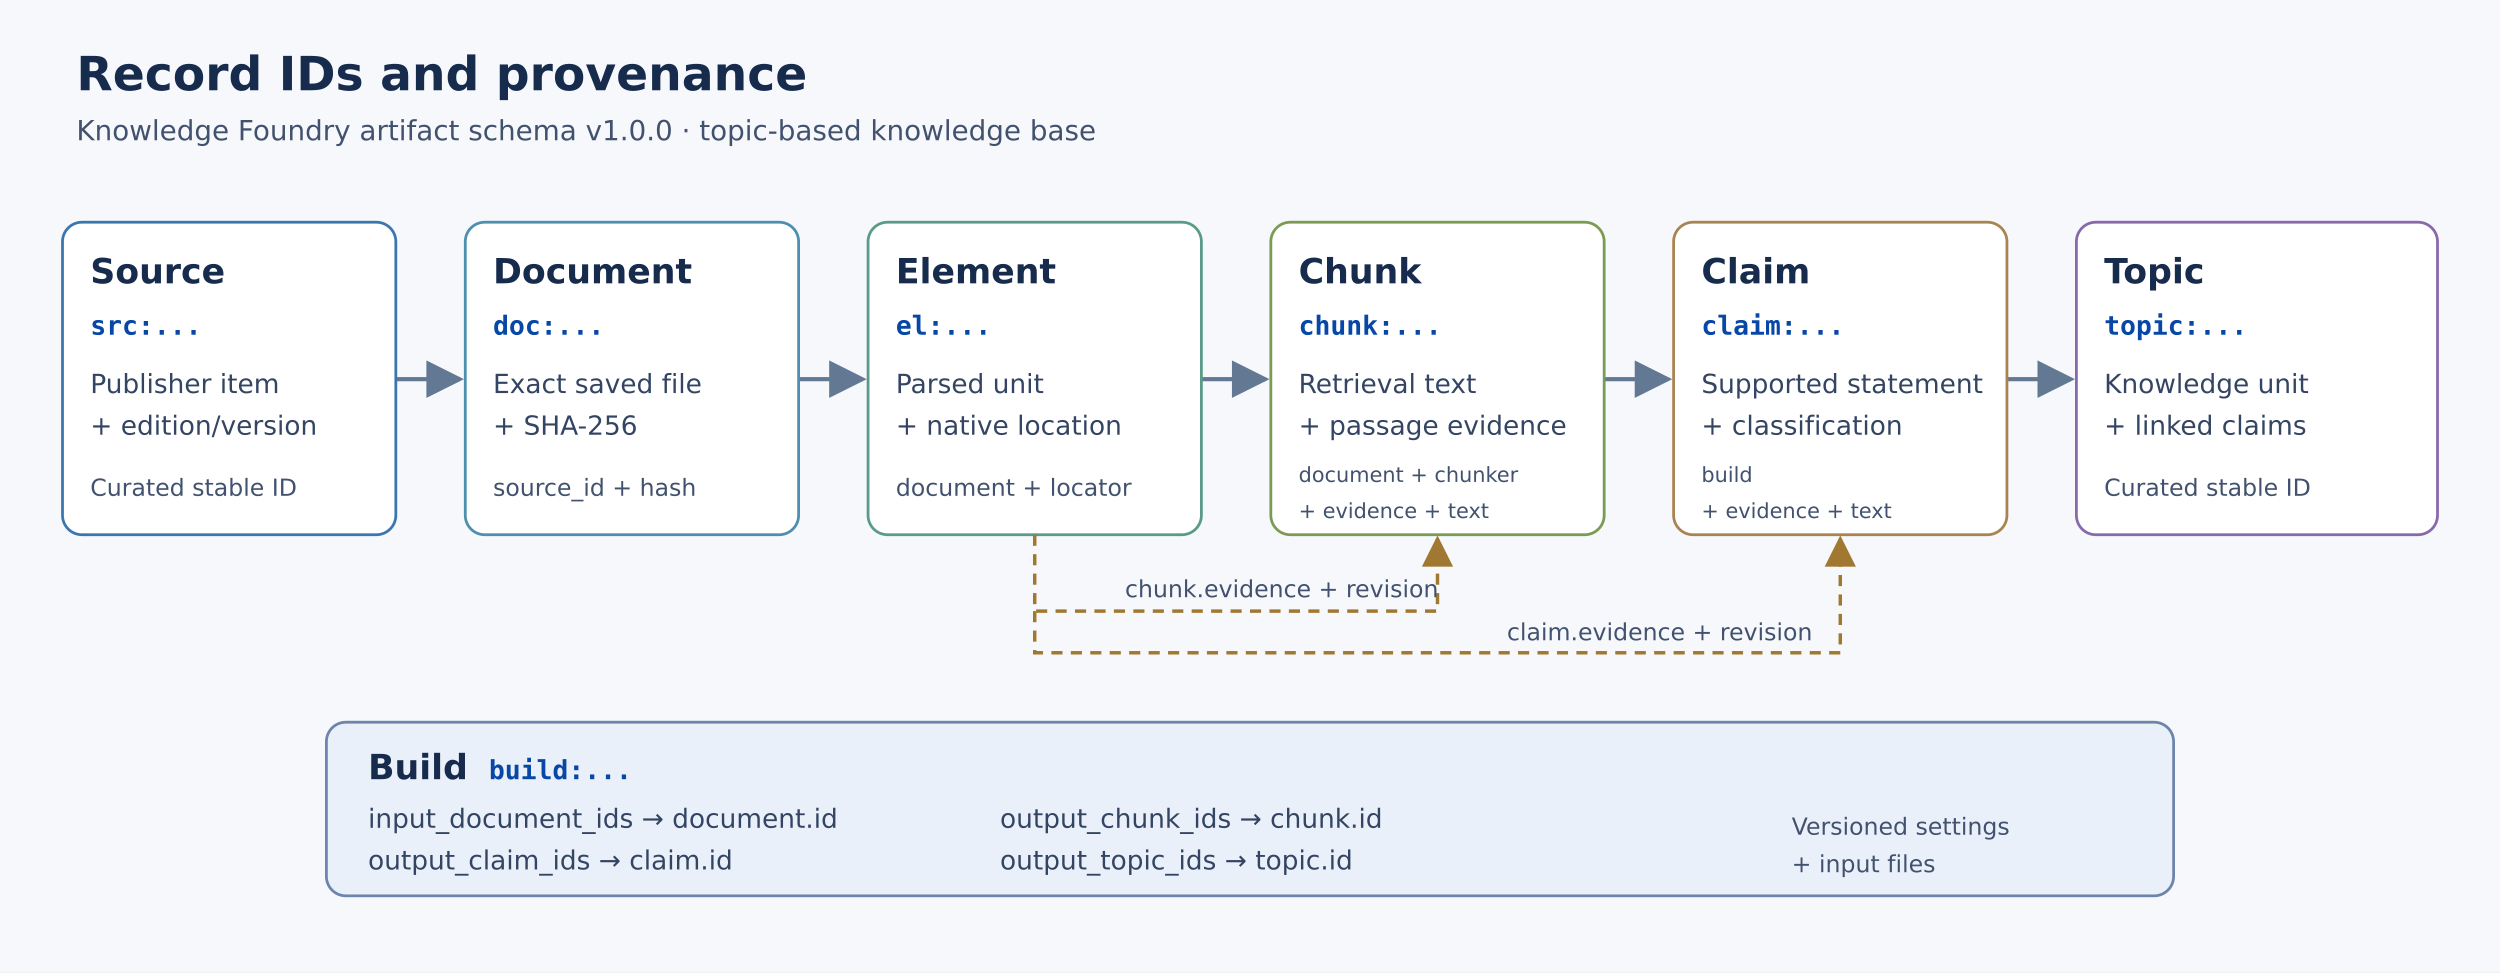
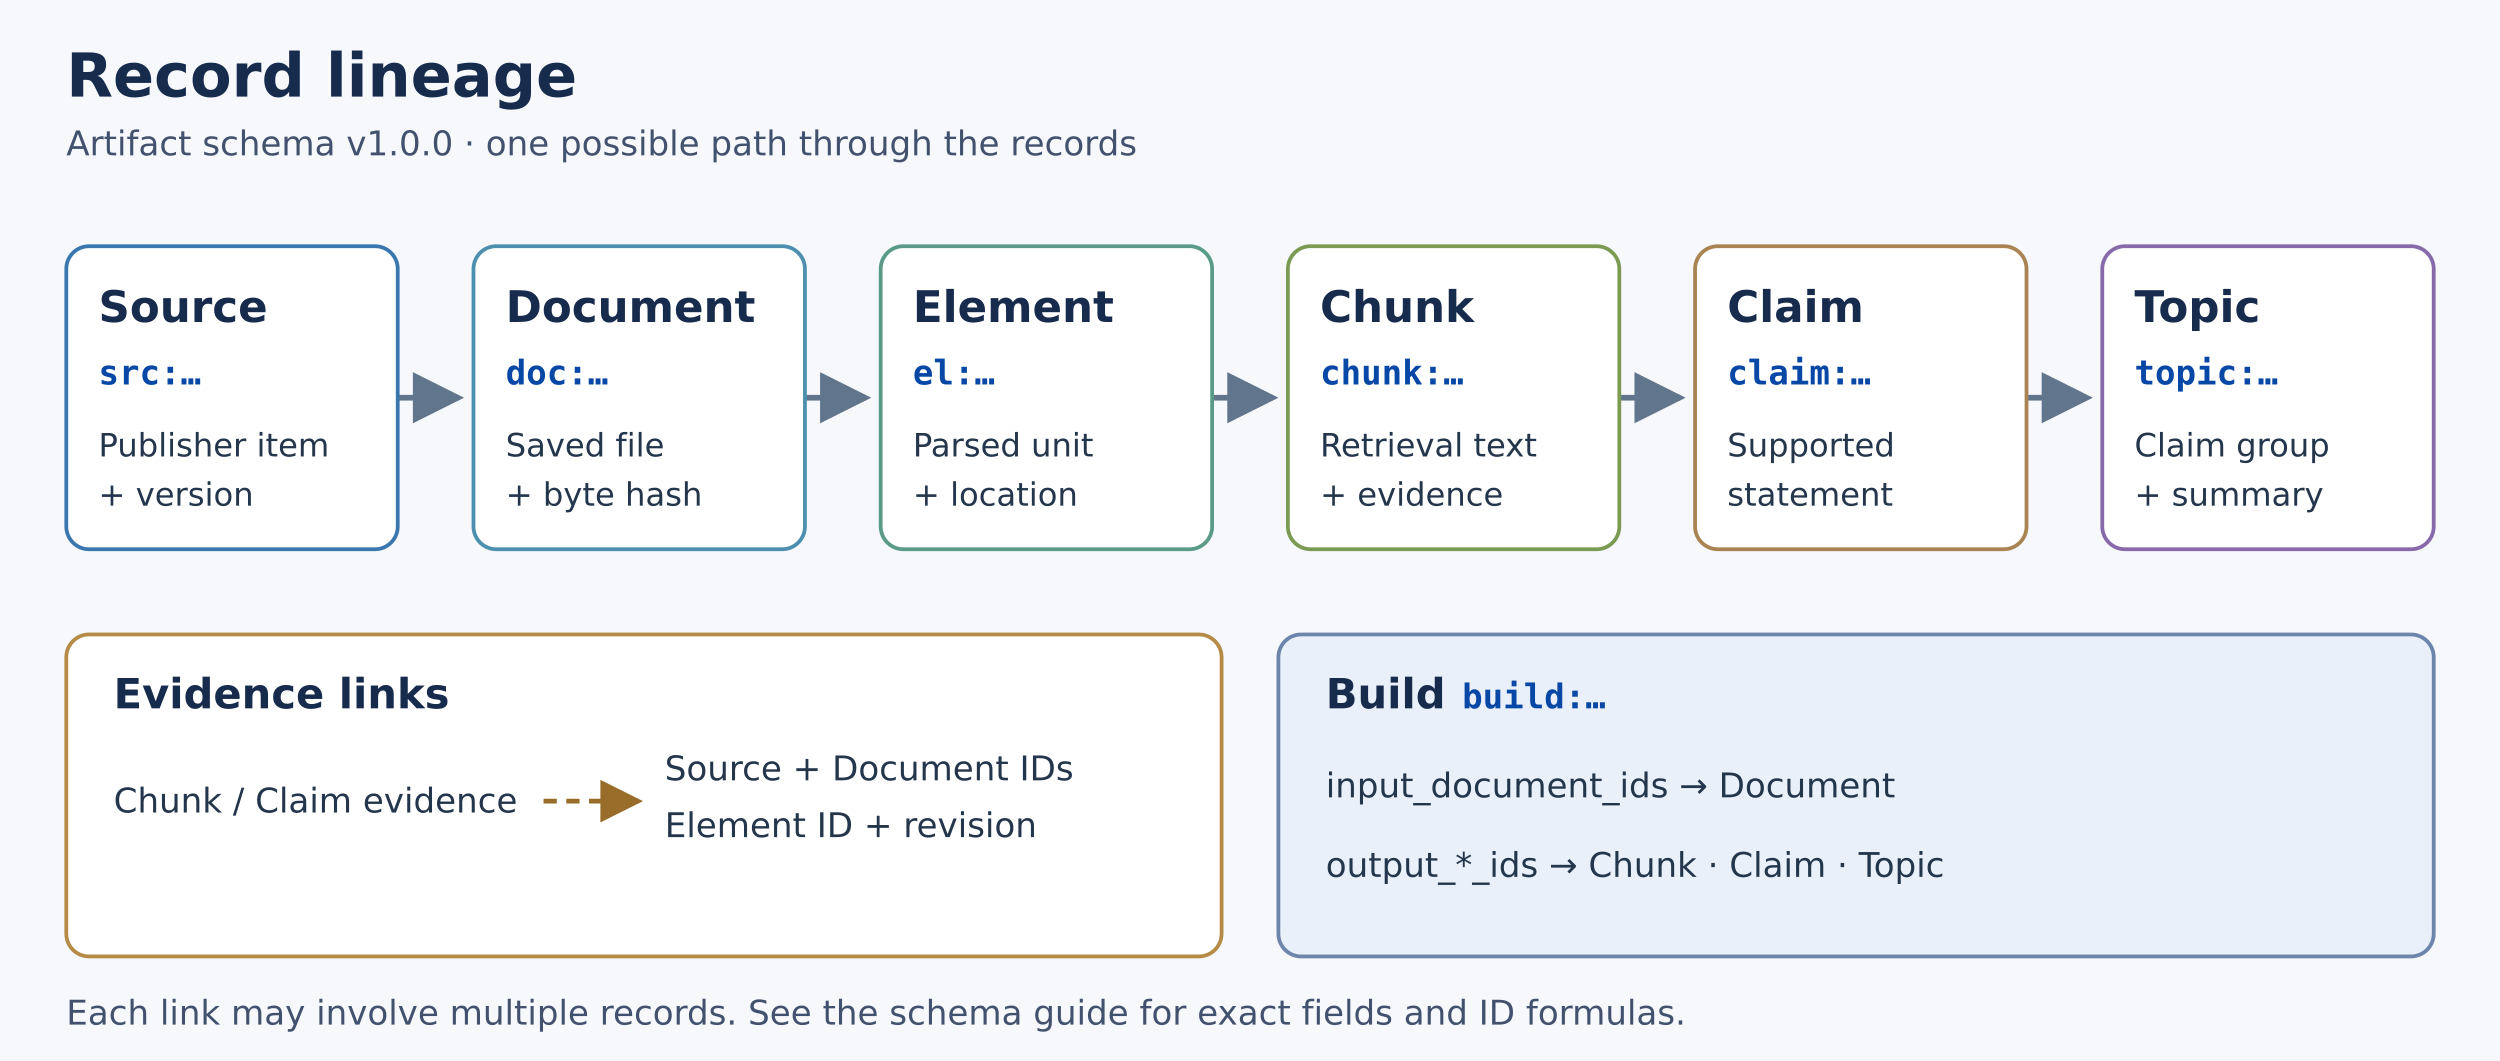
- <svg xmlns="http://www.w3.org/2000/svg" width="1800" height="700" viewBox="0 0 1800 700" role="img" aria-labelledby="title description">
+ <svg xmlns="http://www.w3.org/2000/svg" width="1320" height="560" viewBox="0 0 1320 560" role="img" aria-labelledby="title description">
  <defs>
    <marker id="arrow" markerWidth="9" markerHeight="9" refX="8" refY="4.5" orient="auto">
-       <path d="M0 0 L9 4.5 L0 9 Z" fill="#627893" />
+       <path d="M0 0 L9 4.5 L0 9 Z" fill="#61758c" />
    </marker>
-     <marker id="arrow-gold" markerWidth="9" markerHeight="9" refX="8" refY="4.5" orient="auto">
-       <path d="M0 0 L9 4.5 L0 9 Z" fill="#a17831" />
+     <marker id="cite-arrow" markerWidth="9" markerHeight="9" refX="8" refY="4.5" orient="auto">
+       <path d="M0 0 L9 4.5 L0 9 Z" fill="#986c29" />
    </marker>
  </defs>
-   <rect width="1800" height="700" fill="#f6f8fc" />
-   <text x="55" y="65" font-family="DejaVu Sans" font-size="34" font-weight="700" fill="#172b4d">Record IDs and provenance</text>
-   <text x="55" y="101" font-family="DejaVu Sans" font-size="20" fill="#42526e">Knowledge Foundry artifact schema v1.0.0 · topic-based knowledge base</text>
-   <path d="M285 273 H331" fill="none" stroke="#627893" stroke-width="3" marker-end="url(#arrow)" />
-   <path d="M575 273 H621" fill="none" stroke="#627893" stroke-width="3" marker-end="url(#arrow)" />
-   <path d="M865 273 H911" fill="none" stroke="#627893" stroke-width="3" marker-end="url(#arrow)" />
-   <path d="M1155 273 H1201" fill="none" stroke="#627893" stroke-width="3" marker-end="url(#arrow)" />
-   <path d="M1445 273 H1491" fill="none" stroke="#627893" stroke-width="3" marker-end="url(#arrow)" />
-   <rect x="45" y="160" width="240" height="225" rx="14" fill="#ffffff" stroke="#3a77ae" stroke-width="2" />
-   <text x="65" y="204" font-family="DejaVu Sans" font-size="25" font-weight="700" fill="#172b4d">Source</text>
-   <text x="65" y="241" font-family="DejaVu Sans Mono" font-size="19" font-weight="700" fill="#0747a6">src:...</text>
-   <text x="65" y="283" font-family="DejaVu Sans" font-size="19" fill="#344563">Publisher item</text>
-   <text x="65" y="313" font-family="DejaVu Sans" font-size="19" fill="#344563">+ edition/version</text>
-   <text x="65" y="357" font-family="DejaVu Sans" font-size="17" fill="#42526e">Curated stable ID</text>
-   <rect x="335" y="160" width="240" height="225" rx="14" fill="#ffffff" stroke="#4c8fae" stroke-width="2" />
-   <text x="355" y="204" font-family="DejaVu Sans" font-size="25" font-weight="700" fill="#172b4d">Document</text>
-   <text x="355" y="241" font-family="DejaVu Sans Mono" font-size="19" font-weight="700" fill="#0747a6">doc:...</text>
-   <text x="355" y="283" font-family="DejaVu Sans" font-size="19" fill="#344563">Exact saved file</text>
-   <text x="355" y="313" font-family="DejaVu Sans" font-size="19" fill="#344563">+ SHA-256</text>
-   <text x="355" y="357" font-family="DejaVu Sans" font-size="17" fill="#42526e">source_id + hash</text>
-   <rect x="625" y="160" width="240" height="225" rx="14" fill="#ffffff" stroke="#5a9b88" stroke-width="2" />
-   <text x="645" y="204" font-family="DejaVu Sans" font-size="25" font-weight="700" fill="#172b4d">Element</text>
-   <text x="645" y="241" font-family="DejaVu Sans Mono" font-size="19" font-weight="700" fill="#0747a6">el:...</text>
-   <text x="645" y="283" font-family="DejaVu Sans" font-size="19" fill="#344563">Parsed unit</text>
-   <text x="645" y="313" font-family="DejaVu Sans" font-size="19" fill="#344563">+ native location</text>
-   <text x="645" y="357" font-family="DejaVu Sans" font-size="17" fill="#42526e">document + locator</text>
-   <rect x="915" y="160" width="240" height="225" rx="14" fill="#ffffff" stroke="#7b9b53" stroke-width="2" />
-   <text x="935" y="204" font-family="DejaVu Sans" font-size="25" font-weight="700" fill="#172b4d">Chunk</text>
-   <text x="935" y="241" font-family="DejaVu Sans Mono" font-size="19" font-weight="700" fill="#0747a6">chunk:...</text>
-   <text x="935" y="283" font-family="DejaVu Sans" font-size="19" fill="#344563">Retrieval text</text>
-   <text x="935" y="313" font-family="DejaVu Sans" font-size="19" fill="#344563">+ passage evidence</text>
-   <text x="935" y="347" font-family="DejaVu Sans" font-size="15" fill="#42526e">document + chunker</text>
-   <text x="935" y="373" font-family="DejaVu Sans" font-size="15" fill="#42526e">+ evidence + text</text>
-   <rect x="1205" y="160" width="240" height="225" rx="14" fill="#ffffff" stroke="#a98452" stroke-width="2" />
-   <text x="1225" y="204" font-family="DejaVu Sans" font-size="25" font-weight="700" fill="#172b4d">Claim</text>
-   <text x="1225" y="241" font-family="DejaVu Sans Mono" font-size="19" font-weight="700" fill="#0747a6">claim:...</text>
-   <text x="1225" y="283" font-family="DejaVu Sans" font-size="19" fill="#344563">Supported statement</text>
-   <text x="1225" y="313" font-family="DejaVu Sans" font-size="19" fill="#344563">+ classification</text>
-   <text x="1225" y="347" font-family="DejaVu Sans" font-size="15" fill="#42526e">build</text>
-   <text x="1225" y="373" font-family="DejaVu Sans" font-size="15" fill="#42526e">+ evidence + text</text>
-   <rect x="1495" y="160" width="260" height="225" rx="14" fill="#ffffff" stroke="#8869aa" stroke-width="2" />
-   <text x="1515" y="204" font-family="DejaVu Sans" font-size="25" font-weight="700" fill="#172b4d">Topic</text>
-   <text x="1515" y="241" font-family="DejaVu Sans Mono" font-size="19" font-weight="700" fill="#0747a6">topic:...</text>
-   <text x="1515" y="283" font-family="DejaVu Sans" font-size="19" fill="#344563">Knowledge unit</text>
-   <text x="1515" y="313" font-family="DejaVu Sans" font-size="19" fill="#344563">+ linked claims</text>
-   <text x="1515" y="357" font-family="DejaVu Sans" font-size="17" fill="#42526e">Curated stable ID</text>
-   <path d="M745 385 V440 H1035 V388" fill="none" stroke="#a17831" stroke-width="2.5" stroke-dasharray="8 6" marker-end="url(#arrow-gold)" />
-   <path d="M745 440 V470 H1325 V388" fill="none" stroke="#a17831" stroke-width="2.5" stroke-dasharray="8 6" marker-end="url(#arrow-gold)" />
-   <text x="810" y="430" font-family="DejaVu Sans" font-size="17" fill="#42526e">chunk.evidence + revision</text>
-   <text x="1085" y="461" font-family="DejaVu Sans" font-size="17" fill="#42526e">claim.evidence + revision</text>
-   <rect x="235" y="520" width="1330" height="125" rx="14" fill="#eaf0fa" stroke="#6d85ab" stroke-width="2" />
-   <text x="265" y="561" font-family="DejaVu Sans" font-size="25" font-weight="700" fill="#172b4d">Build</text>
-   <text x="352" y="561" font-family="DejaVu Sans Mono" font-size="19" font-weight="700" fill="#0747a6">build:...</text>
-   <text x="265" y="596" font-family="DejaVu Sans" font-size="19" fill="#344563">input_document_ids → document.id</text>
-   <text x="720" y="596" font-family="DejaVu Sans" font-size="19" fill="#344563">output_chunk_ids → chunk.id</text>
-   <text x="265" y="626" font-family="DejaVu Sans" font-size="19" fill="#344563">output_claim_ids → claim.id</text>
-   <text x="720" y="626" font-family="DejaVu Sans" font-size="19" fill="#344563">output_topic_ids → topic.id</text>
-   <text x="1290" y="601" font-family="DejaVu Sans" font-size="17" fill="#42526e">Versioned settings</text>
-   <text x="1290" y="628" font-family="DejaVu Sans" font-size="17" fill="#42526e">+ input files</text>
+   <style>
+     text { font-family: "DejaVu Sans", sans-serif; fill: #24364c; }
+     .heading { font-size: 32px; font-weight: 700; fill: #172b4d; }
+     .subheading { font-size: 18px; fill: #42526e; }
+     .card-title { font-size: 23px; font-weight: 700; fill: #172b4d; }
+     .id { font-family: "DejaVu Sans Mono", monospace; font-size: 18px; font-weight: 700; fill: #0747a6; }
+     .card-copy { font-size: 17px; }
+     .panel-title { font-size: 22px; font-weight: 700; fill: #172b4d; }
+     .panel-copy { font-size: 18px; }
+     .flow { fill: none; stroke: #61758c; stroke-width: 3; marker-end: url(#arrow); }
+   </style>
+   <rect width="1320" height="560" fill="#f6f8fc" />
+   <text x="35" y="51" class="heading">Record lineage</text>
+   <text x="35" y="82" class="subheading">Artifact schema v1.0.0 · one possible path through the records</text>
+   <path d="M210 210 H242" class="flow" />
+   <path d="M425 210 H457" class="flow" />
+   <path d="M640 210 H672" class="flow" />
+   <path d="M855 210 H887" class="flow" />
+   <path d="M1070 210 H1102" class="flow" />
+   <g transform="translate(35 130)">
+     <rect width="175" height="160" rx="12" fill="#fff" stroke="#3a77ae" stroke-width="2" />
+     <text x="17" y="40" class="card-title">Source</text>
+     <text x="17" y="73" class="id">src:…</text>
+     <text x="17" y="111" class="card-copy">Publisher item</text>
+     <text x="17" y="137" class="card-copy">+ version</text>
+   </g>
+   <g transform="translate(250 130)">
+     <rect width="175" height="160" rx="12" fill="#fff" stroke="#4c8fae" stroke-width="2" />
+     <text x="17" y="40" class="card-title">Document</text>
+     <text x="17" y="73" class="id">doc:…</text>
+     <text x="17" y="111" class="card-copy">Saved file</text>
+     <text x="17" y="137" class="card-copy">+ byte hash</text>
+   </g>
+   <g transform="translate(465 130)">
+     <rect width="175" height="160" rx="12" fill="#fff" stroke="#5a9b88" stroke-width="2" />
+     <text x="17" y="40" class="card-title">Element</text>
+     <text x="17" y="73" class="id">el:…</text>
+     <text x="17" y="111" class="card-copy">Parsed unit</text>
+     <text x="17" y="137" class="card-copy">+ location</text>
+   </g>
+   <g transform="translate(680 130)">
+     <rect width="175" height="160" rx="12" fill="#fff" stroke="#7b9b53" stroke-width="2" />
+     <text x="17" y="40" class="card-title">Chunk</text>
+     <text x="17" y="73" class="id">chunk:…</text>
+     <text x="17" y="111" class="card-copy">Retrieval text</text>
+     <text x="17" y="137" class="card-copy">+ evidence</text>
+   </g>
+   <g transform="translate(895 130)">
+     <rect width="175" height="160" rx="12" fill="#fff" stroke="#a98452" stroke-width="2" />
+     <text x="17" y="40" class="card-title">Claim</text>
+     <text x="17" y="73" class="id">claim:…</text>
+     <text x="17" y="111" class="card-copy">Supported</text>
+     <text x="17" y="137" class="card-copy">statement</text>
+   </g>
+   <g transform="translate(1110 130)">
+     <rect width="175" height="160" rx="12" fill="#fff" stroke="#8869aa" stroke-width="2" />
+     <text x="17" y="40" class="card-title">Topic</text>
+     <text x="17" y="73" class="id">topic:…</text>
+     <text x="17" y="111" class="card-copy">Claim group</text>
+     <text x="17" y="137" class="card-copy">+ summary</text>
+   </g>
+   <rect x="35" y="335" width="610" height="170" rx="12" fill="#fff" stroke="#b58b46" stroke-width="2" />
+   <text x="60" y="374" class="panel-title">Evidence links</text>
+   <text x="60" y="429" class="panel-copy">Chunk / Claim evidence</text>
+   <path d="M287 423 H337" fill="none" stroke="#986c29" stroke-width="2.5" stroke-dasharray="7 5" marker-end="url(#cite-arrow)" />
+   <text x="351" y="412" class="panel-copy">Source + Document IDs</text>
+   <text x="351" y="442" class="panel-copy">Element ID + revision</text>
+   <rect x="675" y="335" width="610" height="170" rx="12" fill="#eaf0fa" stroke="#6d85ab" stroke-width="2" />
+   <text x="700" y="374" class="panel-title">Build</text>
+   <text x="772" y="374" class="id">build:…</text>
+   <text x="700" y="421" class="panel-copy">input_document_ids → Document</text>
+   <text x="700" y="463" class="panel-copy">output_*_ids → Chunk · Claim · Topic</text>
+   <text x="35" y="541" class="subheading">Each link may involve multiple records. See the schema guide for exact fields and ID formulas.</text>
</svg>
